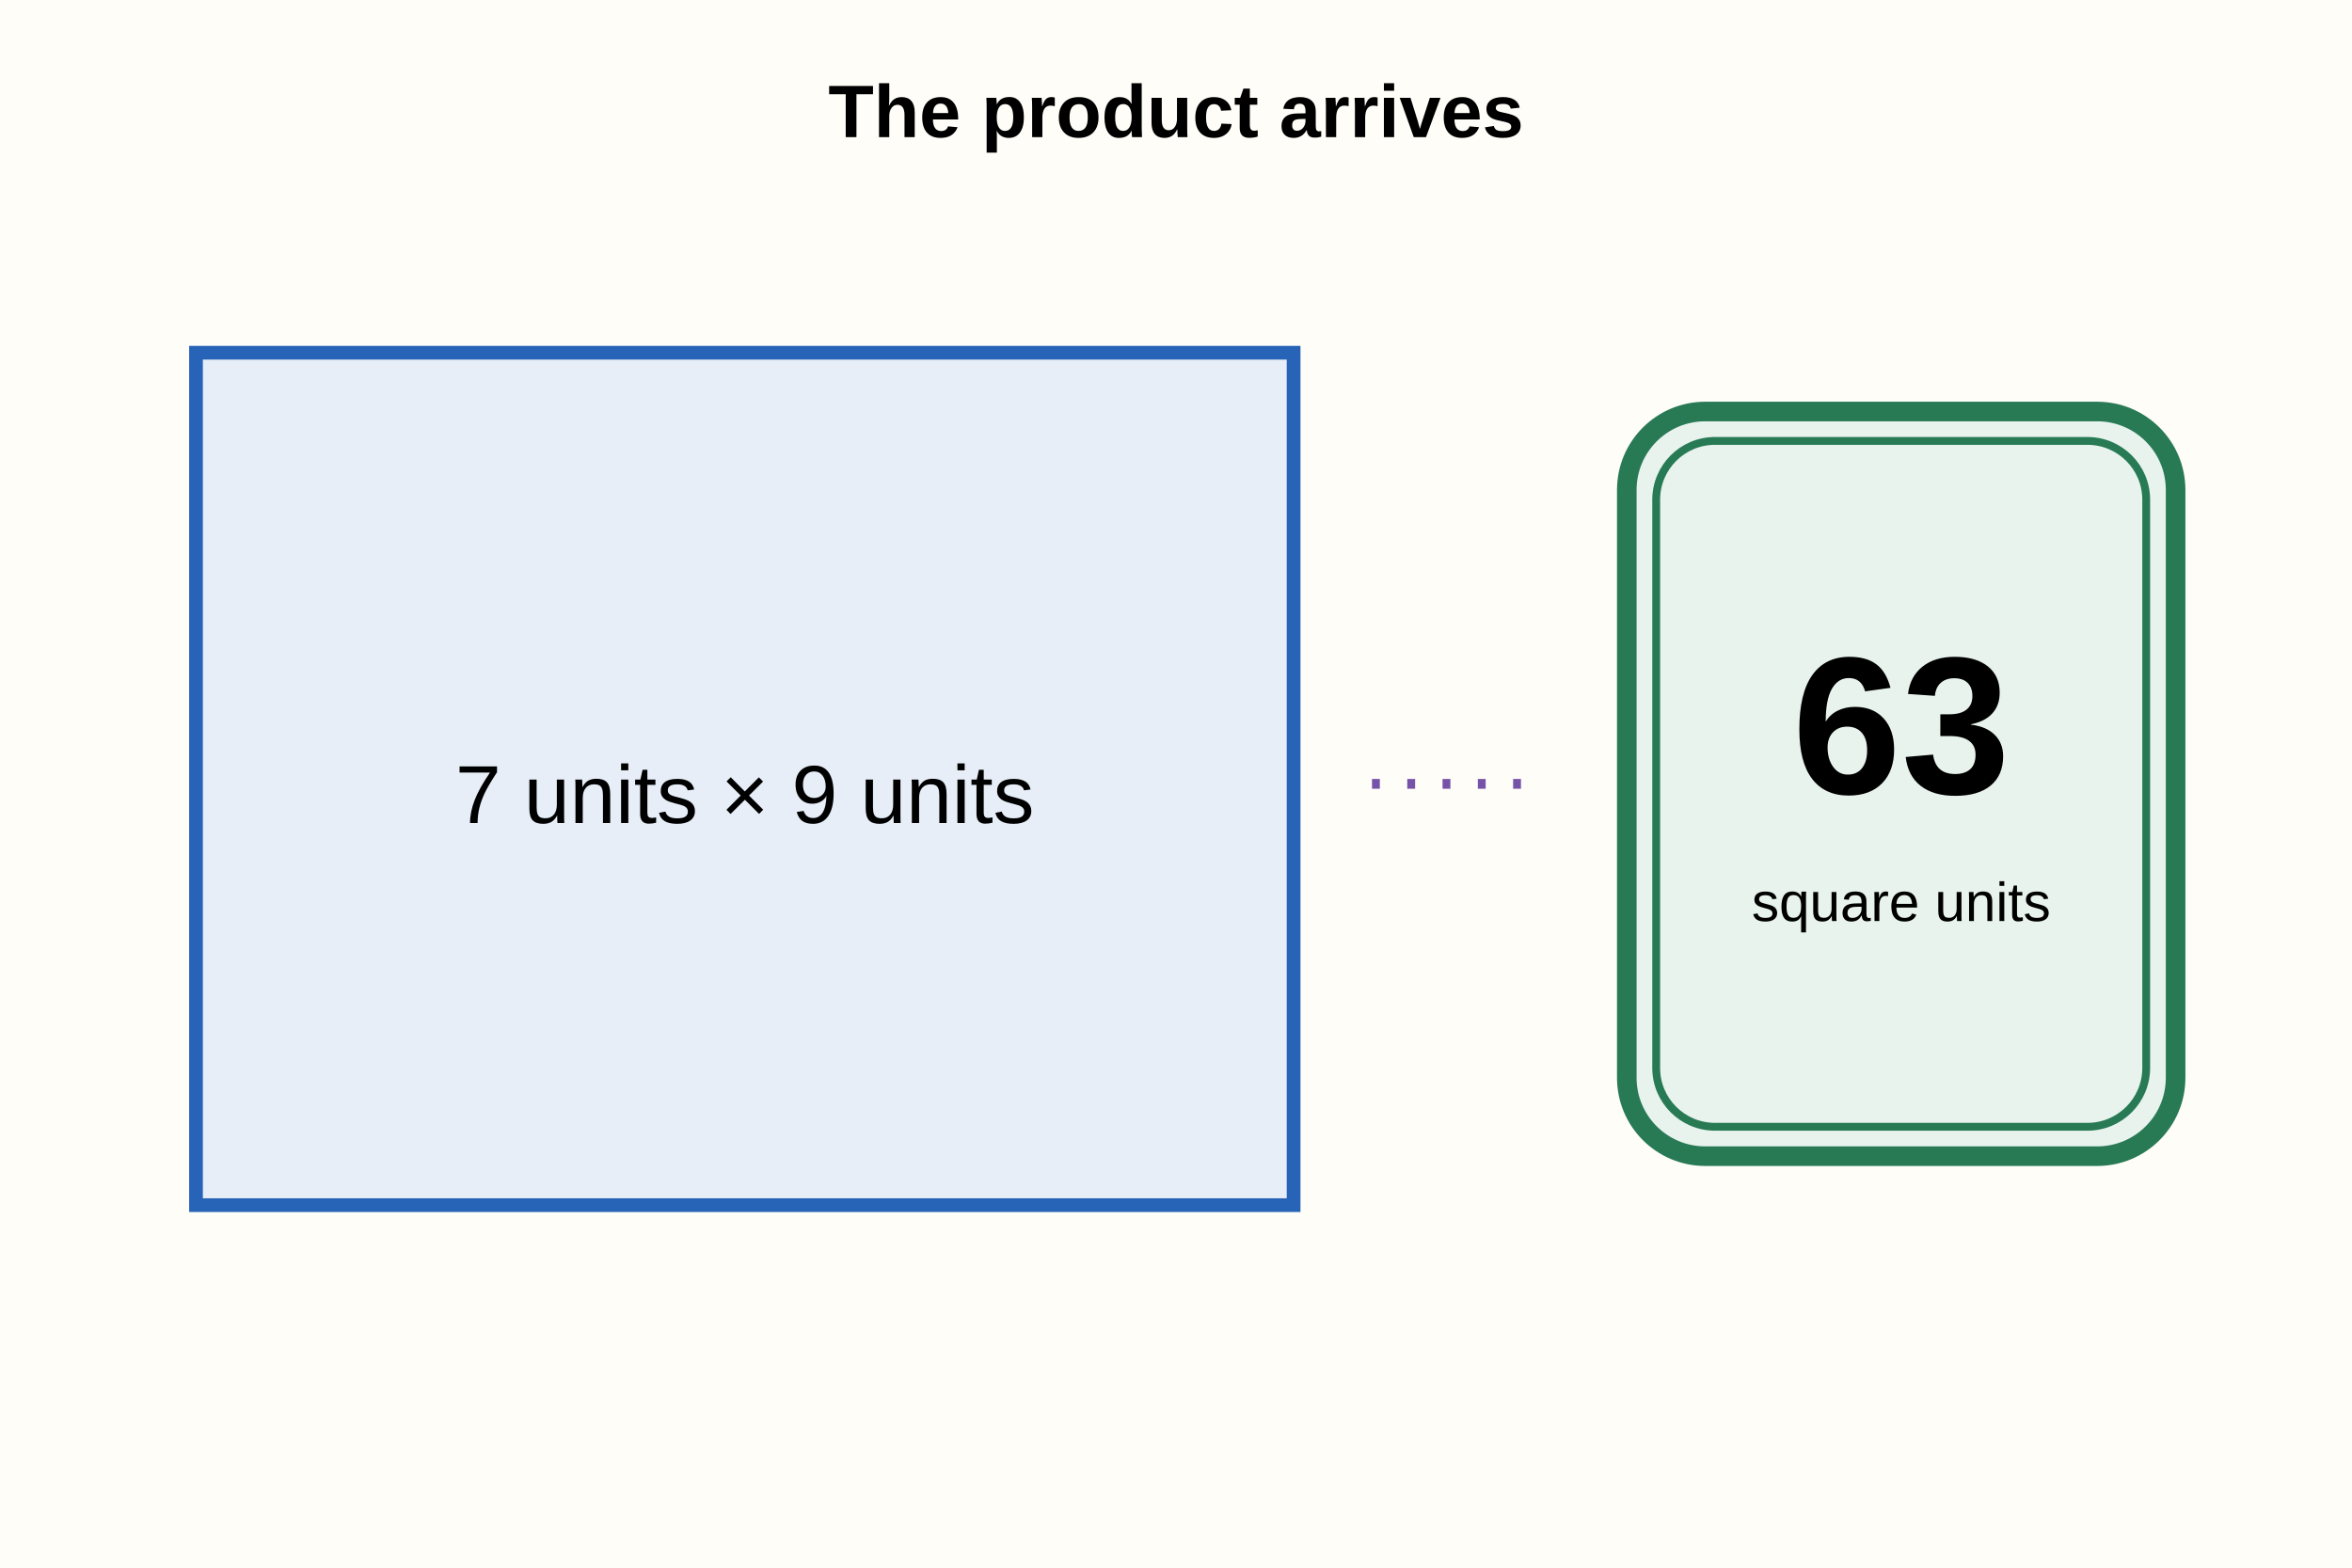
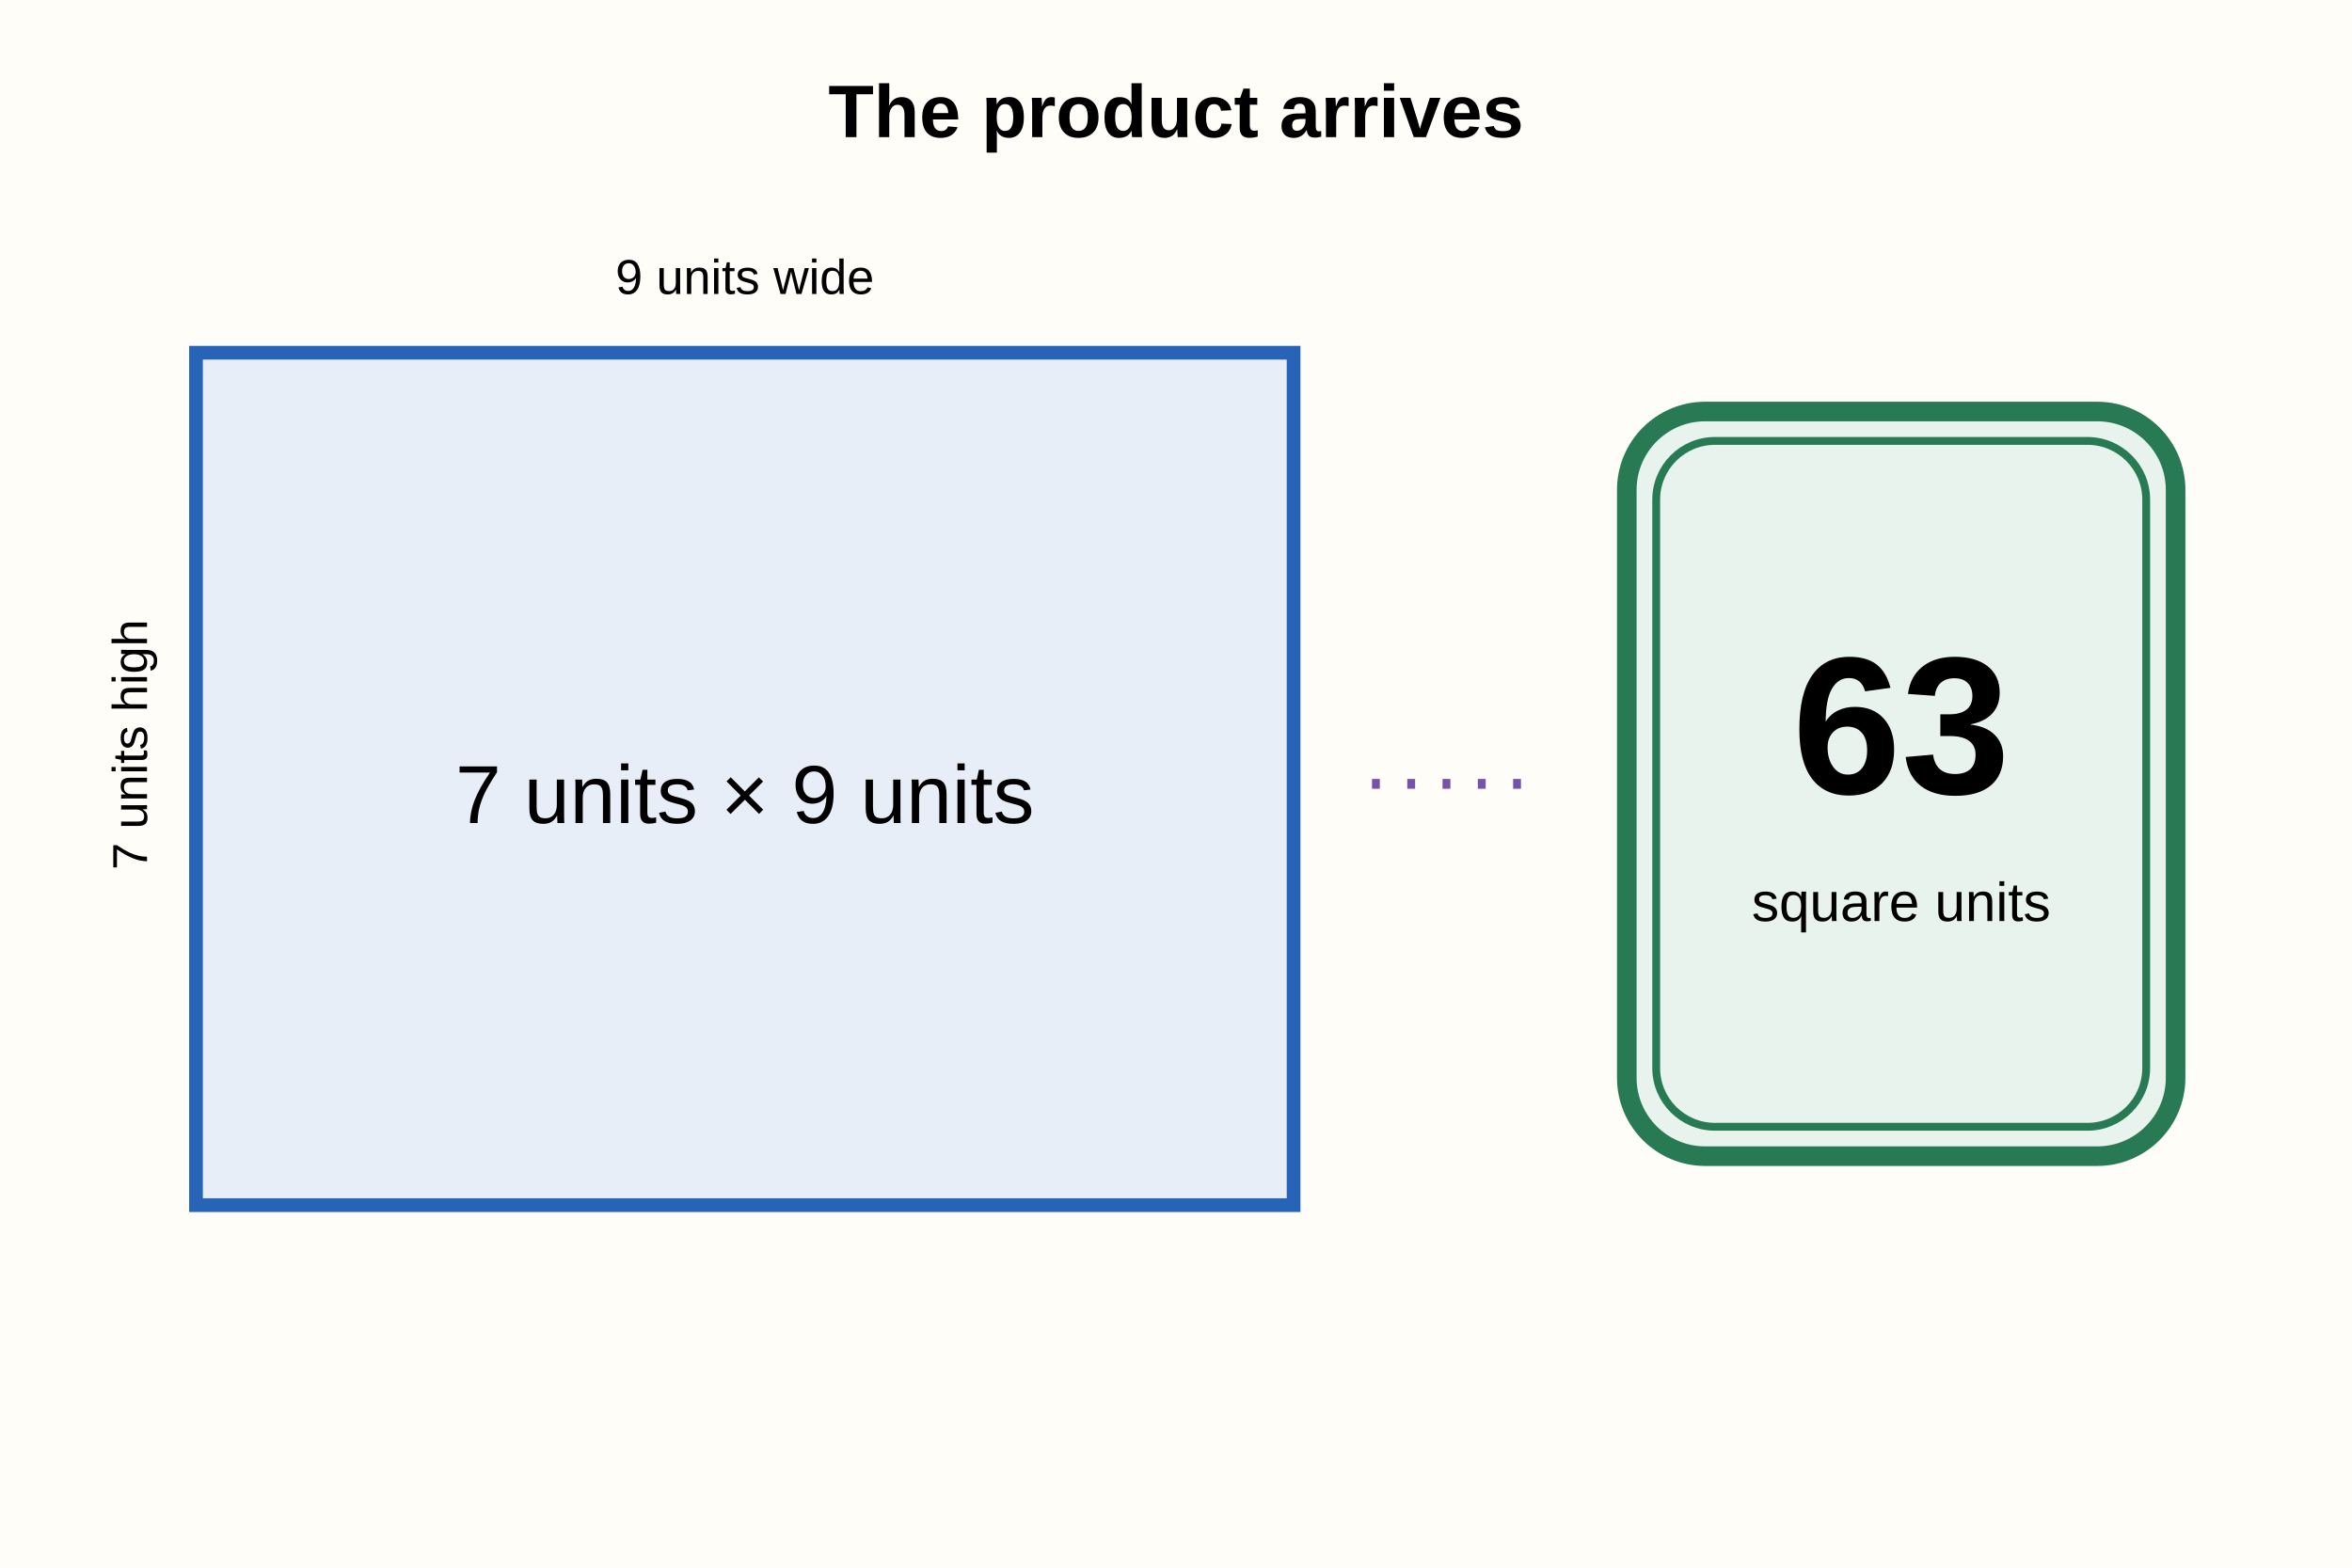
- <svg xmlns="http://www.w3.org/2000/svg" width="1200" height="800" viewBox="0 0 1200 800" role="img" aria-labelledby="title desc">
+ <svg xmlns="http://www.w3.org/2000/svg" data-qa-image-fixes="2026-09-08" width="1200" height="800" viewBox="0 0 1200 800" role="img" aria-labelledby="title desc" shape-rendering="geometricPrecision" text-rendering="optimizeLegibility">
  <rect width="1200" height="800" fill="#FFFDF8" />
  <g font-family="Arial,sans-serif" text-anchor="middle">
    <text x="600" y="70" font-size="38" font-weight="700">The product arrives</text>
    <rect x="100" y="180" width="560" height="435" fill="#E7EEF8" stroke="#2764B8" stroke-width="7" />
    <text x="380" y="420" font-size="42">7 units × 9 units</text>
    <path d="M700 400H790" stroke="#7652A8" stroke-width="5" stroke-dasharray="4 14" />
    <rect x="830" y="210" width="280" height="380" rx="40" fill="#E8F3ED" stroke="#287A55" stroke-width="10" />
    <rect x="845" y="225" width="250" height="350" rx="30" fill="none" stroke="#287A55" stroke-width="4" />
    <text x="970" y="405" font-size="100" font-weight="700">63</text>
    <text x="970" y="470" font-size="28">square units</text>
  </g>
+   <g data-qa-detail="edge-labels">
+     <text x="380" y="150" text-anchor="middle" font-family="Arial,sans-serif" font-size="25">9 units wide</text>
+     <text x="75" y="380" text-anchor="middle" font-family="Arial,sans-serif" font-size="25" transform="rotate(-90 75 380)">7 units high</text>
+   </g>
</svg>
